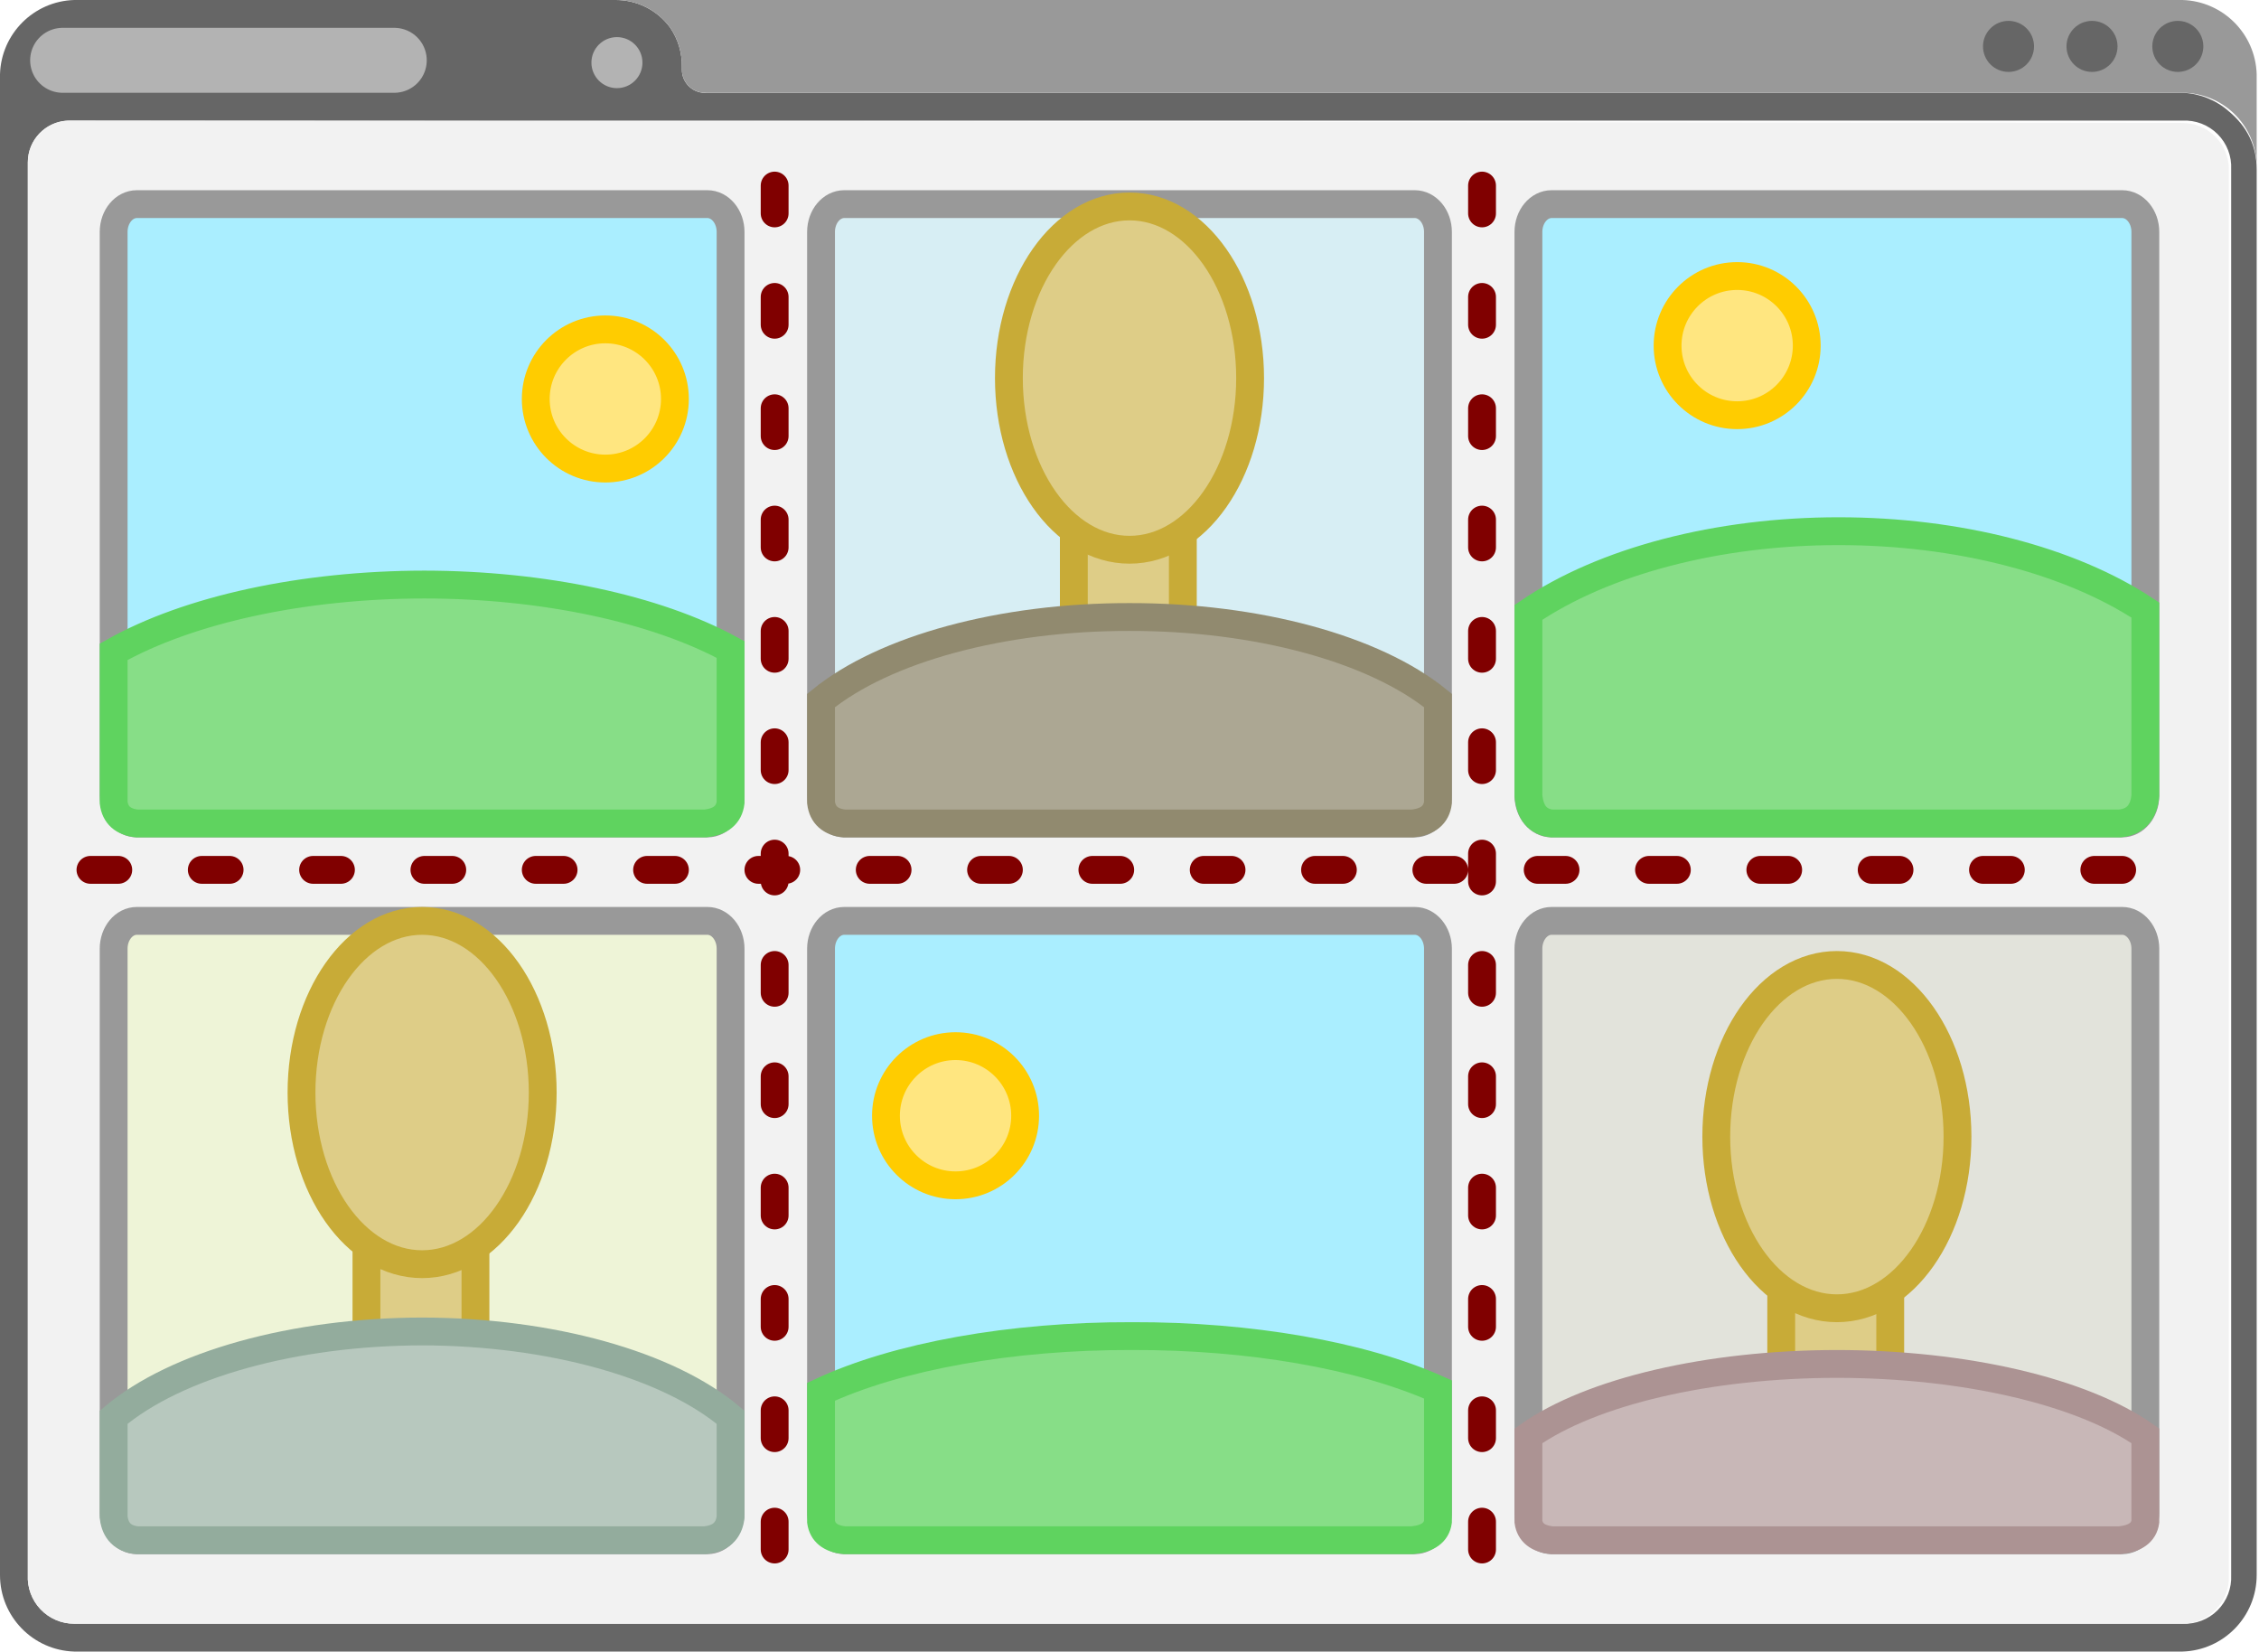
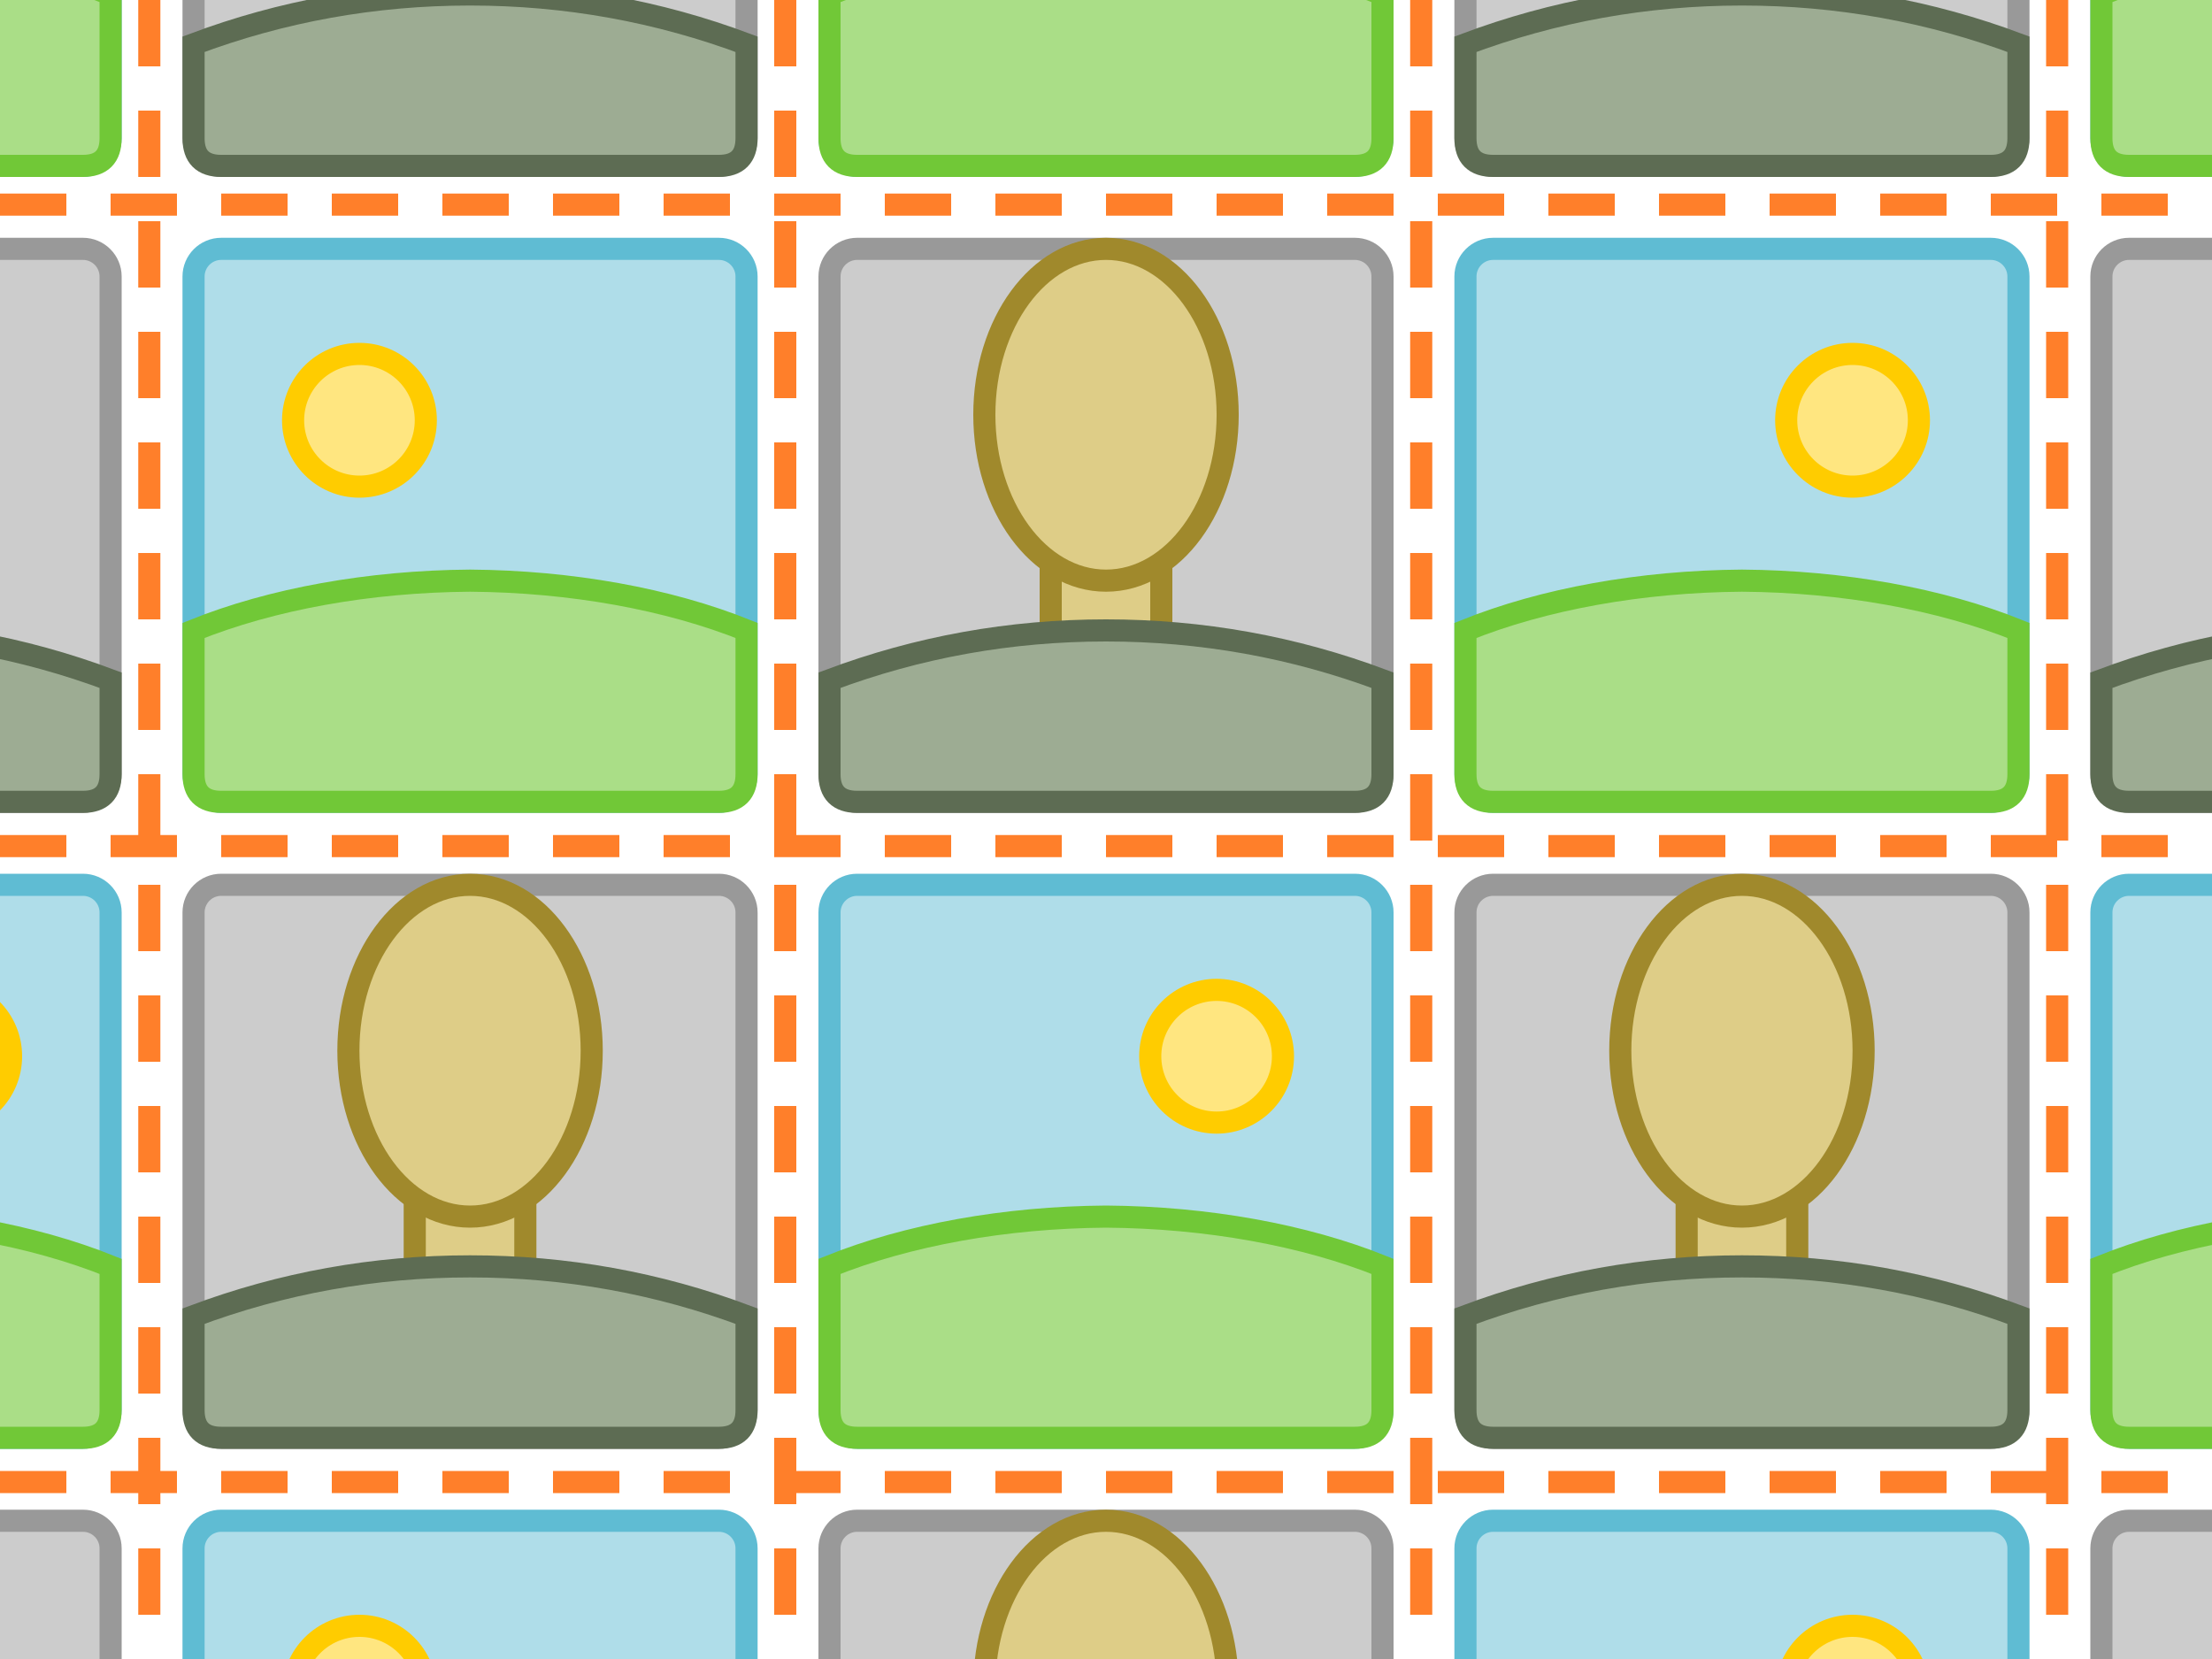
- <svg xmlns="http://www.w3.org/2000/svg" width="974" height="712">
-   <g transform="translate(-26 -28)">
-     <path fill="#666" d="M58 28a33 33 0 0 0-32 32v647a33 33 0 0 0 32 33h909a33 33 0 0 0 32-33V101q0-15-12-25a32 32 0 0 0-20-8H331a10 10 0 0 1-11-10v-1a29 29 0 0 0-5-17 29 29 0 0 0-24-12zm-3 52h912a20 20 0 0 1 21 21v606a20 20 0 0 1-21 21H58a20 20 0 0 1-20-21V98a18 18 0 0 1 17-18" />
-     <path fill="#f2f2f2" d="M56 80a18 18 0 0 0-18 18v609a20 20 0 0 0 20 21h909a20 20 0 0 0 20-21V101a20 20 0 0 0-20-20Z" />
-     <path fill="#999" d="M291 28a29 29 0 0 1 24 12 29 29 0 0 1 5 17v1a10 10 0 0 0 10 10h637a32 32 0 0 1 32 33V60a33 33 0 0 0-32-32z" />
-     <path fill="none" stroke="#b3b3b3" stroke-linecap="round" stroke-width="28" d="M53 54h143" />
-     <circle cx="292" cy="55" r="11" fill="#b3b3b3" />
-     <g fill="#666">
-       <circle cx="965" cy="48" r="11" />
-       <circle cx="928" cy="48" r="11" />
-       <circle cx="892" cy="48" r="11" />
+ <svg xmlns="http://www.w3.org/2000/svg" xmlns:xlink="http://www.w3.org/1999/xlink" width="400" height="300">
+   <g id="a" stroke-width="4" transform="translate(130 9)">
+     <rect width="100" height="100" x="20" y="36" fill="#ccc" stroke="#999" rx="5" ry="5" />
+     <g fill="#decd87" stroke="#a0892c">
+       <rect width="20" height="25" x="60" y="87" rx="0" ry="0" />
+       <ellipse cx="70" cy="66" rx="22" ry="30" />
    </g>
+     <path fill="#9dac93" stroke="#5d6c53" d="M70 105q-26 0-50 9v17q0 5 5 5h90q5 0 5-5v-17q-24-9-50-9z" />
  </g>
-   <g stroke-linecap="round" stroke-width="12" transform="translate(-26 -28)">
-     <rect width="266" height="267" x="75" y="116" fill="#aef" stroke="#999" rx="10" ry="12" />
-     <circle cx="287" cy="200" r="30" fill="#ffe680" stroke="#fc0" />
-     <path fill="#87de87" stroke="#5fd35f" d="M209 280a171 76 0 0 0-134 29v65q1 8 10 9h245q10-1 11-9v-66a171 76 0 0 0-132-28Z" />
+   <g id="b" stroke-width="4" transform="translate(12 124)">
+     <rect width="100" height="100" x="138" y="36" fill="#afdde9" stroke="#5fbcd3" rx="5" ry="5" />
+     <circle cx="208" cy="67" r="12" fill="#ffe680" stroke="#fc0" />
+     <path fill="#aade87" stroke="#71c837" d="M188 96a81 40 0 0 0-50 9v26q0 5 5 5h90q5 0 5-5v-26a81 40 0 0 0-50-9z" />
  </g>
-   <g stroke-linecap="round" stroke-width="12" transform="translate(-26 -28)">
-     <rect width="266" height="267" x="380" y="116" fill="#d7eef4" stroke="#999" rx="10" ry="12" />
-     <path fill="#decd87" stroke="#c8ab37" d="M489 230h47v77h-47z" />
-     <ellipse cx="513" cy="191" fill="#decd87" stroke="#c8ab37" rx="52" ry="74" />
-     <path fill="#aca793" stroke="#918a6f" d="M513 294a153 72 0 0 0-133 36v44q1 8 10 9h245q10-1 11-9v-44a153 72 0 0 0-133-36Z" />
-   </g>
-   <g stroke-linecap="round" stroke-width="12" transform="translate(-26 -28)">
-     <rect width="266" height="267" x="380" y="425" fill="#aef" stroke="#999" rx="10" ry="12" />
-     <circle cx="438" cy="509" r="30" fill="#ffe680" stroke="#fc0" />
-     <path fill="#87de87" stroke="#5fd35f" d="M514 604a171 65 0 0 0-134 24v56q1 7 10 8h245q10-1 11-8v-57a171 65 0 0 0-132-23Z" />
-   </g>
-   <g stroke-linecap="round" stroke-width="12" transform="translate(-26 -28)">
-     <rect width="266" height="267" x="685" y="116" fill="#aef" stroke="#999" rx="10" ry="12" />
-     <circle cx="775" cy="177" r="30" fill="#ffe680" stroke="#fc0" />
-     <path fill="#87de87" stroke="#5fd35f" d="M819 257a171 93 0 0 0-134 35v79q1 11 10 12h245q10-1 11-12v-80a171 93 0 0 0-132-34Z" />
-   </g>
-   <g stroke-linecap="round" stroke-width="12" transform="translate(-26 -28)">
-     <rect width="266" height="267" x="75" y="425" fill="#eef4d7" stroke="#999" rx="10" ry="12" />
-     <path fill="#decd87" stroke="#c8ab37" d="M184 538h47v78h-47z" />
-     <ellipse cx="208" cy="499" fill="#decd87" stroke="#c8ab37" rx="52" ry="74" />
-     <path fill="#b7c8be" stroke="#93ac9d" d="M208 602a153 72 0 0 0-133 37v43q1 9 10 10h245q10-1 11-10v-43a153 72 0 0 0-133-37Z" />
-   </g>
-   <g stroke-linecap="round" stroke-width="12" transform="translate(-26 -28)">
-     <rect width="266" height="267" x="685" y="425" fill="#e2e3db" stroke="#999" rx="10" ry="12" />
-     <g fill="#decd87" stroke="#c8ab37" transform="translate(0 19)">
-       <path d="M794 538h47v78h-47z" />
-       <ellipse cx="818" cy="499" rx="52" ry="74" />
-     </g>
-     <path fill="#c8b7b7" stroke="#ac9393" d="M818 616a153 61 0 0 0-133 31v37q1 7 10 8h245q10-1 11-8v-37a153 61 0 0 0-133-31Z" />
-   </g>
-   <path fill="none" stroke="maroon" stroke-dasharray="12,36" stroke-linecap="round" stroke-linejoin="round" stroke-width="12" d="M39 375h902M334 80v600M639 80v600" paint-order="stroke markers fill" />
+   <use xlink:href="#a" id="c" x="0" y="0" transform="translate(115 115)" />
+   <use xlink:href="#b" id="d" x="0" y="0" transform="translate(115 -115)" />
+   <use xlink:href="#a" id="e" x="0" y="0" transform="translate(-230)" />
+   <use xlink:href="#b" id="g" x="0" y="0" transform="translate(-230)" />
+   <use xlink:href="#c" id="h" x="0" y="0" transform="translate(-230)" />
+   <use xlink:href="#d" id="f" x="0" y="0" transform="matrix(-1 0 0 1 400 0)" />
+   <use xlink:href="#a" id="i" x="0" y="0" transform="translate(0 230)" />
+   <use xlink:href="#d" transform="translate(0 230)" />
+   <use xlink:href="#e" transform="translate(0 230)" />
+   <use xlink:href="#f" transform="translate(0 230)" />
+   <use xlink:href="#b" id="j" x="0" y="0" transform="translate(0 -230)" />
+   <use xlink:href="#c" transform="translate(0 -230)" />
+   <use xlink:href="#g" transform="translate(0 -230)" />
+   <use xlink:href="#h" transform="translate(0 -230)" />
+   <use xlink:href="#a" transform="translate(230)" />
+   <use xlink:href="#b" transform="translate(230)" />
+   <use xlink:href="#i" transform="translate(230)" />
+   <use xlink:href="#j" transform="translate(230)" />
+   <path id="k" fill="none" stroke="#ff7f2a" stroke-dasharray="12, 8" stroke-dashoffset="0" stroke-width="4" d="M0 37h400" />
+   <use xlink:href="#k" id="l" x="0" y="0" transform="translate(0 116)" />
+   <use xlink:href="#l" transform="translate(0 115)" />
+   <path id="m" fill="none" stroke="#ff7f2a" stroke-dasharray="12, 8" stroke-dashoffset="0" stroke-width="4" d="M27 0v300" />
+   <use xlink:href="#m" id="n" x="0" y="0" transform="translate(115)" />
+   <use xlink:href="#n" transform="translate(115)" />
+   <use xlink:href="#m" transform="translate(345)" />
</svg>
